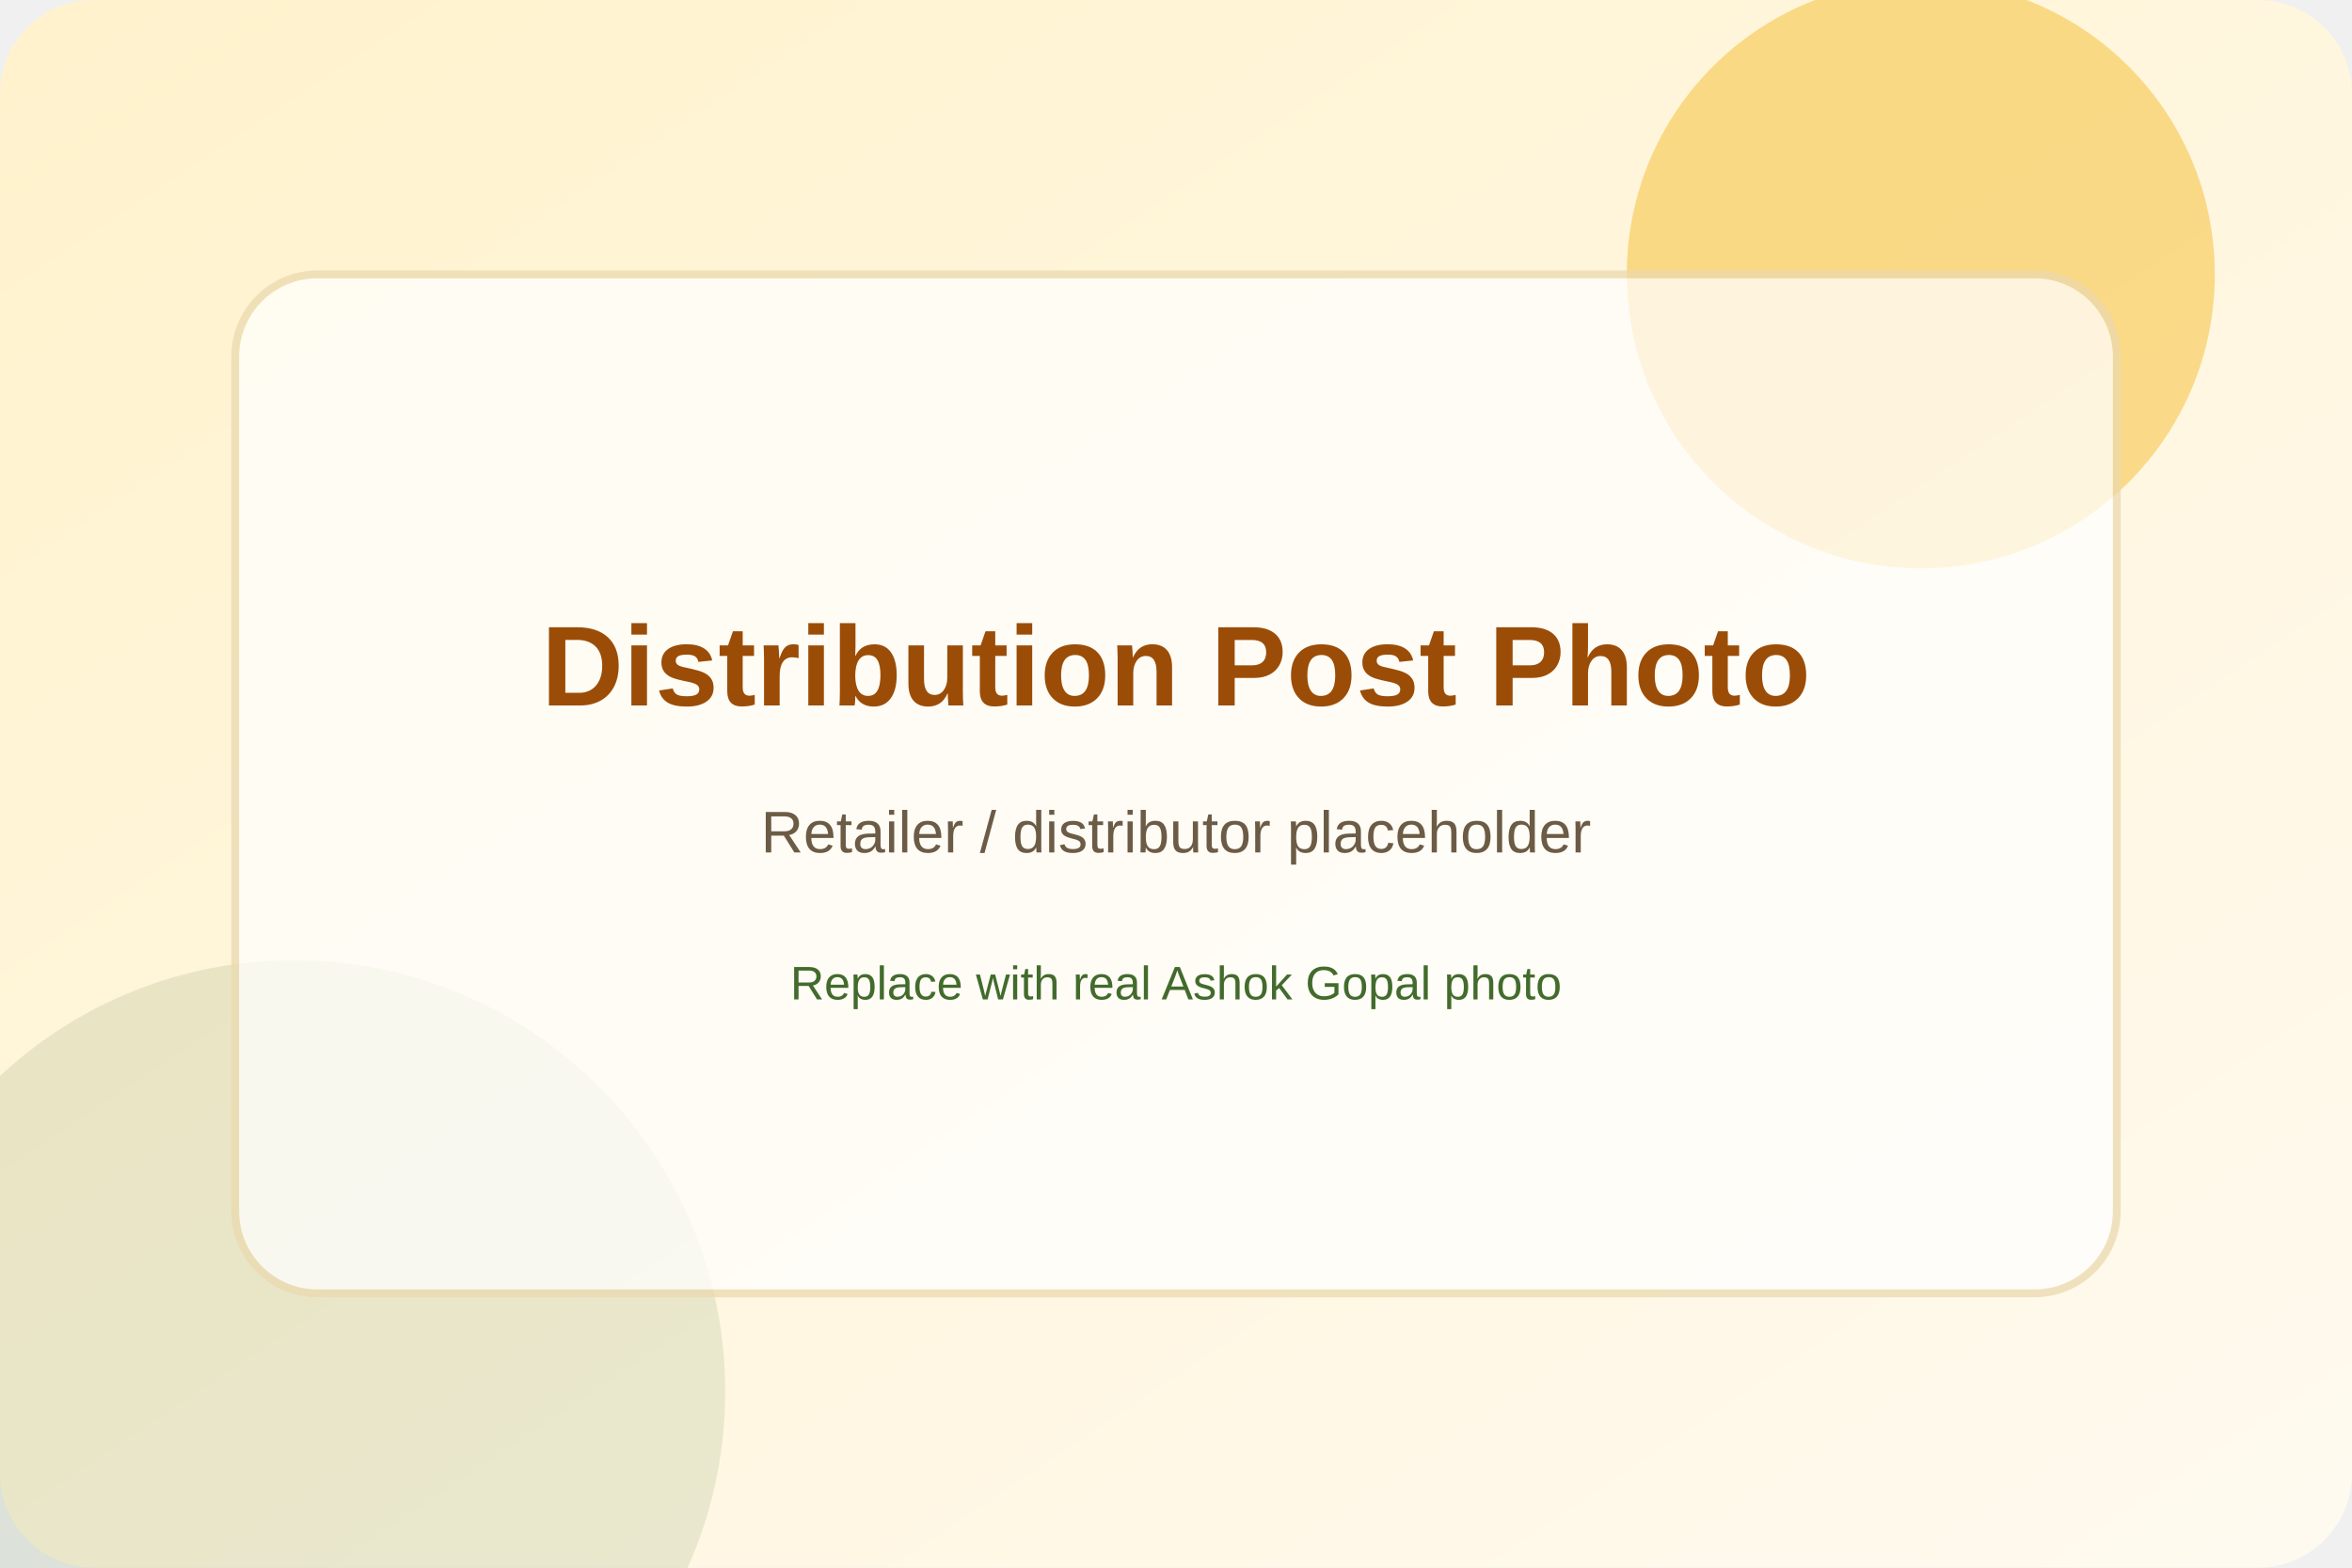
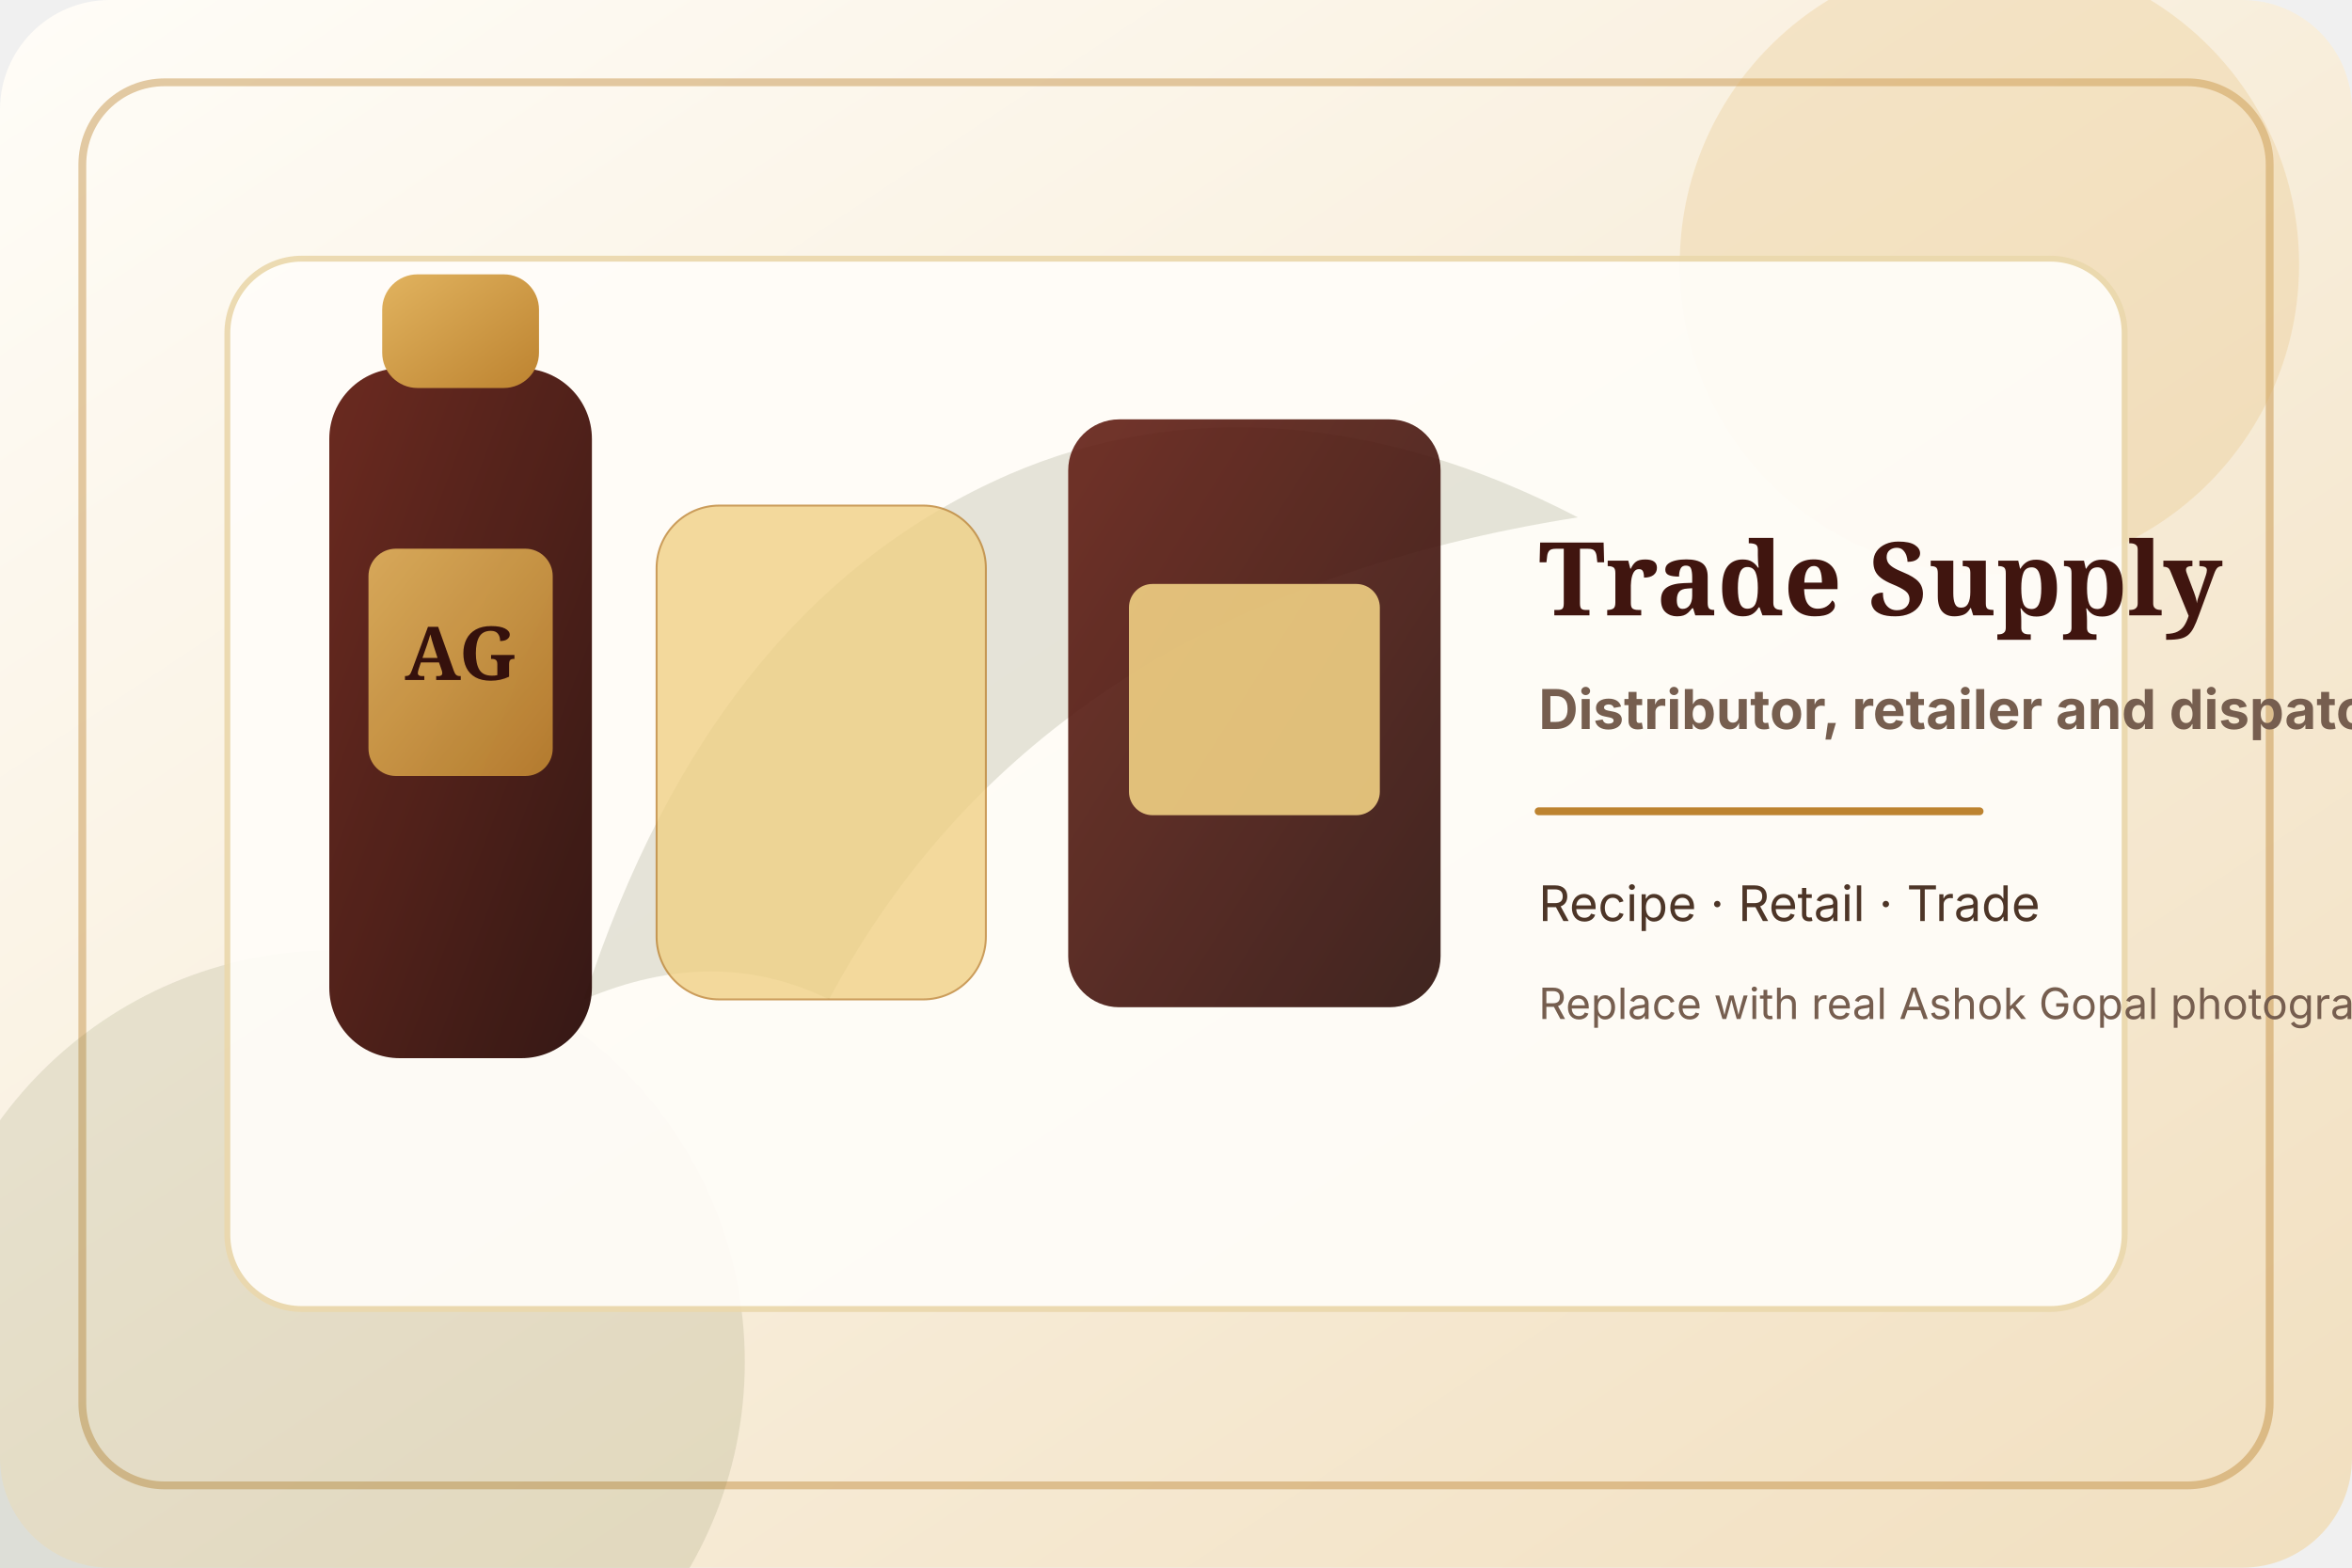
- <svg xmlns="http://www.w3.org/2000/svg" viewBox="0 0 1200 800" role="img" aria-label="Distribution Post Photo">
+ <svg xmlns="http://www.w3.org/2000/svg" viewBox="0 0 1200 800" role="img" aria-label="Trade Supply">
  <defs>
-     <linearGradient id="g" x1="0" x2="1" y1="0" y2="1">
-       <stop offset="0" stop-color="#fff2cc" />
-       <stop offset="1" stop-color="#fffaf0" />
+     <linearGradient id="paper" x1="0" y1="0" x2="1" y2="1">
+       <stop offset="0" stop-color="#fffdf8" />
+       <stop offset="1" stop-color="#f1dfbf" />
+     </linearGradient>
+     <linearGradient id="royal" x1="0" y1="0" x2="1" y2="1">
+       <stop offset="0" stop-color="#641f15" />
+       <stop offset="1" stop-color="#2b0d09" />
+     </linearGradient>
+     <linearGradient id="gold" x1="0" y1="0" x2="1" y2="1">
+       <stop offset="0" stop-color="#e1b35f" />
+       <stop offset="1" stop-color="#bd8330" />
    </linearGradient>
  </defs>
-   <rect width="1200" height="800" rx="48" fill="url(#g)" />
-   <circle cx="980" cy="140" r="150" fill="#f5b51b" opacity="0.45" />
-   <circle cx="150" cy="710" r="220" fill="#426b2c" opacity="0.12" />
-   <rect x="120" y="140" width="960" height="520" rx="42" fill="#ffffff" opacity="0.72" stroke="#ead8ad" stroke-width="4" />
-   <text x="600" y="360" text-anchor="middle" font-family="Arial, sans-serif" font-size="58" font-weight="800" fill="#9b4d08">Distribution Post Photo</text>
-   <text x="600" y="435" text-anchor="middle" font-family="Arial, sans-serif" font-size="30" fill="#6c5b45">Retailer / distributor placeholder</text>
-   <text x="600" y="510" text-anchor="middle" font-family="Arial, sans-serif" font-size="24" fill="#426b2c">Replace with real Ashok Gopal photo</text>
+   <rect width="1200" height="800" rx="56" fill="url(#paper)" />
+   <rect x="42" y="42" width="1116" height="716" rx="42" fill="none" stroke="#bd8330" stroke-width="4" opacity=".42" />
+   <circle cx="1015" cy="135" r="158" fill="#e1b35f" opacity=".22" />
+   <circle cx="170" cy="695" r="210" fill="#596232" opacity=".13" />
+   <rect x="116" y="132" width="968" height="536" rx="38" fill="#fffdf8" stroke="#ead8ad" stroke-width="3" opacity=".92" />
+   <path d="M298 510c44-135 116-224 217-268 88-38 188-31 290 22-183 29-310 111-382 246-39-19-80-19-125 0Z" fill="#596232" opacity=".16" />
+   <rect x="168" y="188" width="134" height="352" rx="36" fill="url(#royal)" opacity=".95" />
+   <rect x="195" y="140" width="80" height="58" rx="18" fill="url(#gold)" />
+   <rect x="188" y="280" width="94" height="116" rx="14" fill="url(#gold)" opacity=".92" />
+   <text x="235" y="347" text-anchor="middle" font-family="Georgia, serif" font-size="38" font-weight="700" fill="#35110c">AG</text>
+   <rect x="335" y="258" width="168" height="252" rx="32" fill="#f0cf83" opacity=".78" stroke="#bd8330" />
+   <rect x="545" y="214" width="190" height="300" rx="26" fill="url(#royal)" opacity=".9" />
+   <rect x="576" y="298" width="128" height="118" rx="12" fill="#f0cf83" opacity=".9" />
+   <text x="785" y="314" font-family="Georgia, serif" font-size="52" font-weight="700" fill="#40150f">Trade Supply</text>
+   <text x="785" y="372" font-family="Inter, Arial, sans-serif" font-size="28" font-weight="700" fill="#765e4f">Distributor, retailer and dispatch proof</text>
+   <line x1="785" y1="414" x2="1010" y2="414" stroke="#bd8330" stroke-width="4" stroke-linecap="round" />
+   <text x="785" y="470" font-family="Inter, Arial, sans-serif" font-size="25" fill="#4d3527">Recipe · Retail · Trade</text>
+   <text x="785" y="520" font-family="Inter, Arial, sans-serif" font-size="22" fill="#765e4f">Replace with real Ashok Gopal photography</text>
</svg>
